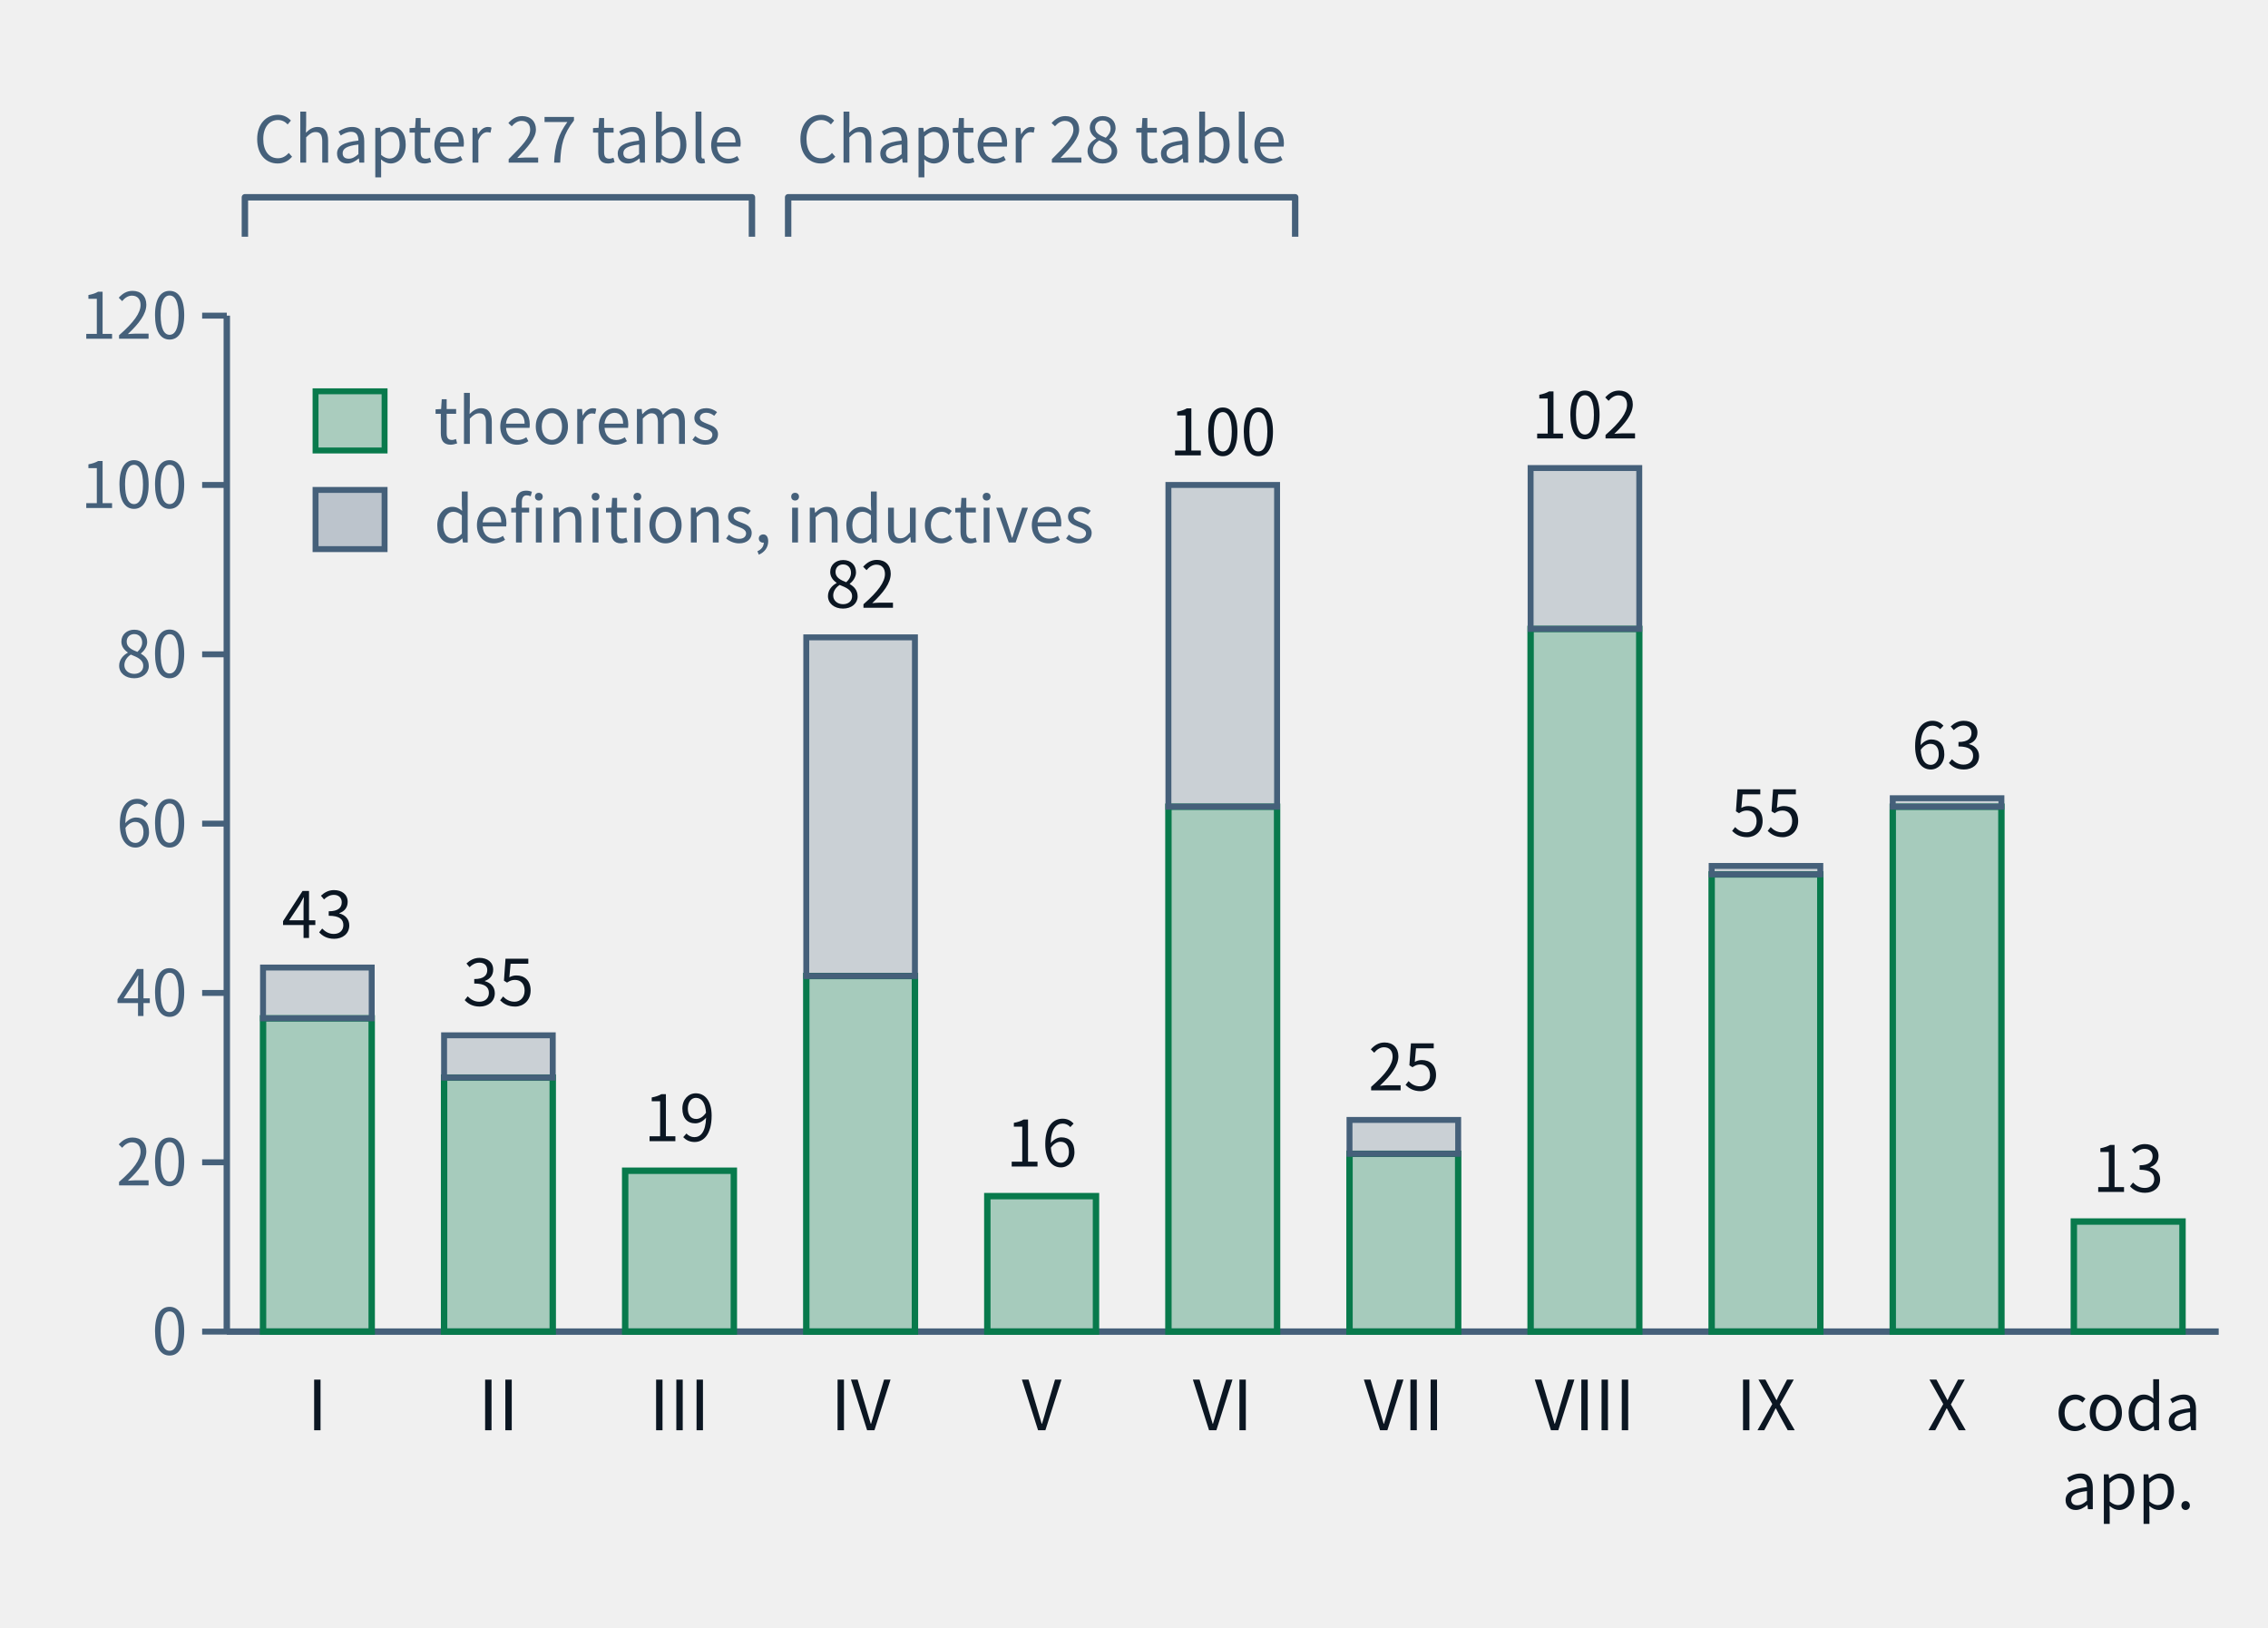
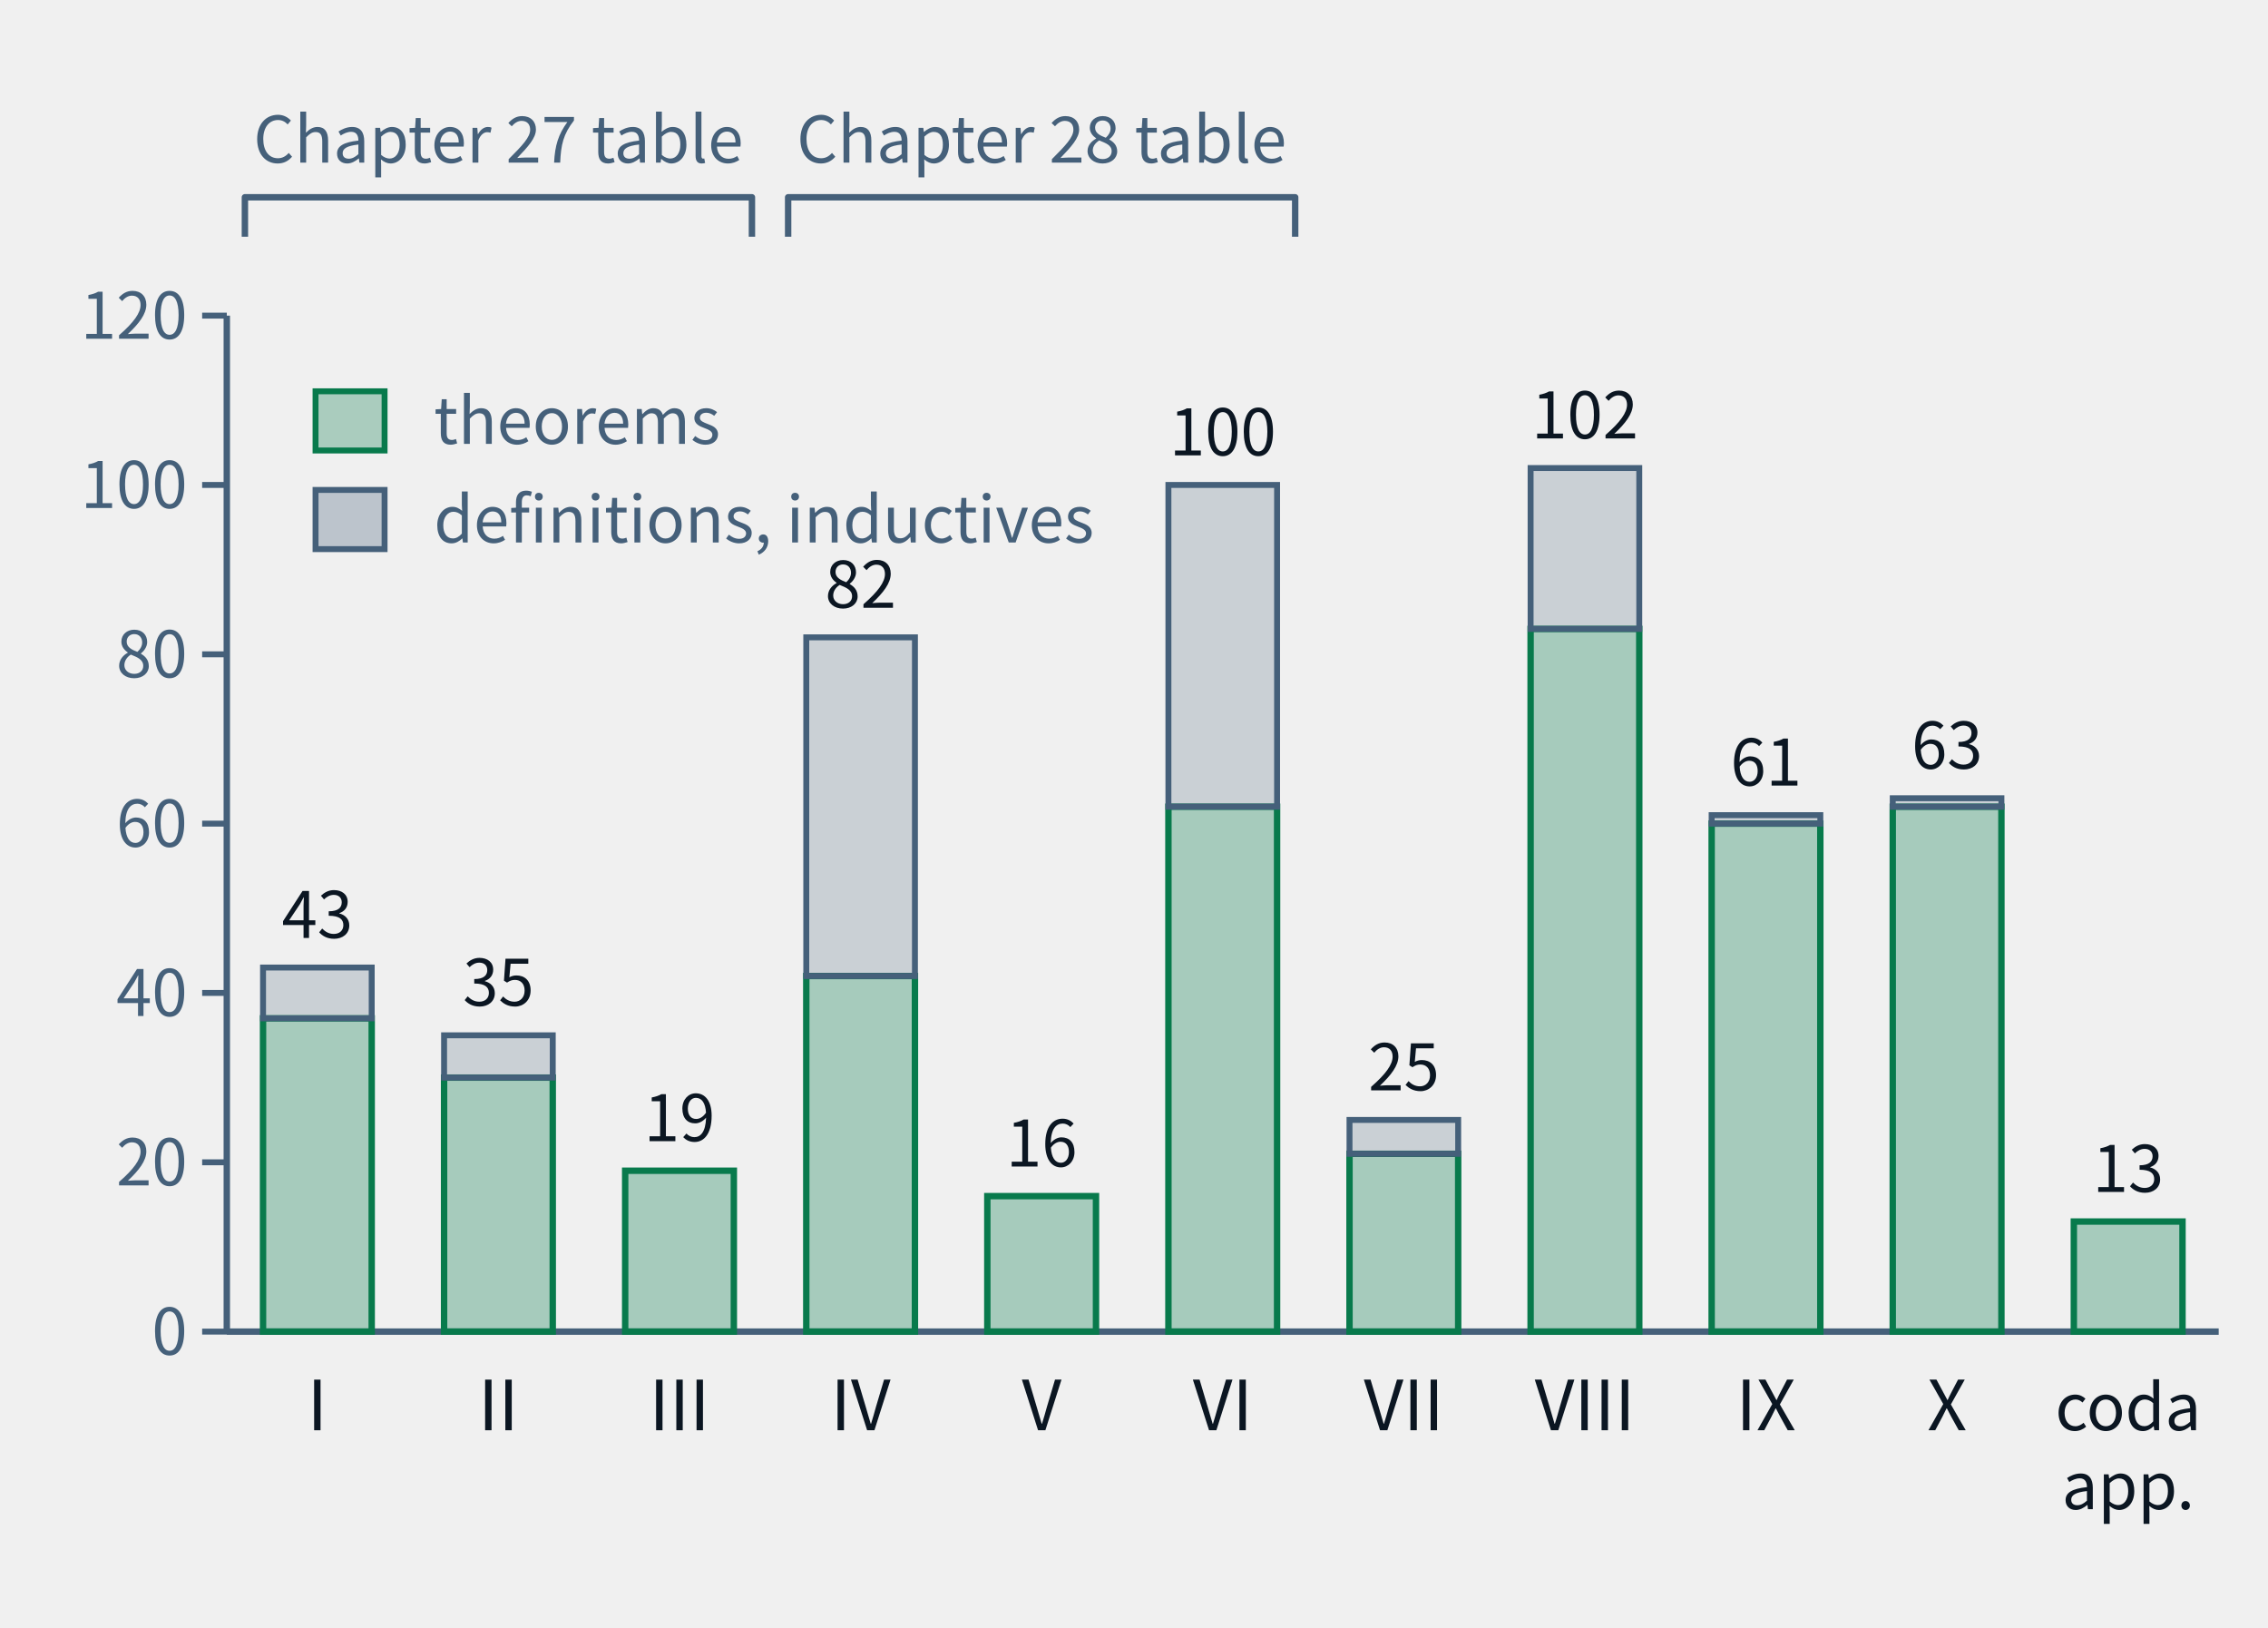
- <svg xmlns="http://www.w3.org/2000/svg" class="tr-fig" data-tr-fig="ch28-declaration-parts" data-lang="en" viewBox="0 0 460 330" width="460" height="330" font-family="'Noto Sans SC', 'Noto Sans CJK SC', 'Source Sans 3', 'PingFang SC', 'Microsoft YaHei', system-ui, sans-serif" role="img" aria-label="A bar chart. Along the bottom are Parts I to X and 'coda and appendices'; each bar is the number of distinct declarations the chapters of that part cite with lean=, green below for declarations of kind theorem in the lock, grey above for definitions and inductive types. I: 37 theorems, 6 other; II: 30 theorems, 5 other; III: 19 theorems, 0 other; IV: 42 theorems, 40 other; V: 16 theorems, 0 other; VI: 62 theorems, 38 other; VII: 21 theorems, 4 other; VIII: 83 theorems, 19 other; IX: 54 theorems, 1 other; X: 62 theorems, 1 other; coda and appendices: 13 theorems, 0 other. Two braces above the bars mark Parts I–III as the Chapter 27 audit table and Parts IV–VI as the Chapter 28 audit table.">
+ <svg xmlns="http://www.w3.org/2000/svg" class="tr-fig" data-tr-fig="ch28-declaration-parts" data-lang="en" viewBox="0 0 460 330" width="460" height="330" font-family="'Noto Sans SC', 'Noto Sans CJK SC', 'Source Sans 3', 'PingFang SC', 'Microsoft YaHei', system-ui, sans-serif" role="img" aria-label="A bar chart. Along the bottom are Parts I to X and 'coda and appendices'; each bar is the number of distinct declarations the chapters of that part cite with lean=, green below for declarations of kind theorem in the lock, grey above for definitions and inductive types. I: 37 theorems, 6 other; II: 30 theorems, 5 other; III: 19 theorems, 0 other; IV: 42 theorems, 40 other; V: 16 theorems, 0 other; VI: 62 theorems, 38 other; VII: 21 theorems, 4 other; VIII: 83 theorems, 19 other; IX: 60 theorems, 1 other; X: 62 theorems, 1 other; coda and appendices: 13 theorems, 0 other. Two braces above the bars mark Parts I–III as the Chapter 27 audit table and Parts IV–VI as the Chapter 28 audit table.">
  <style>.ts-ink{stroke:#0b1622}.tf-ink{fill:#0b1622}.ts-dim{stroke:#45607a}.tf-dim{fill:#45607a}.ts-faint{stroke:#9db3c4}.tf-faint{fill:#9db3c4}.ts-edge{stroke:#b9d0dd}.tf-edge{fill:#b9d0dd}.ts-hot{stroke:#5f9bb5}.tf-hot{fill:#5f9bb5}.ts-bg{stroke:#ffffff}.tf-bg{fill:#ffffff}.ts-panel{stroke:#eef5f9}.tf-panel{fill:#eef5f9}.ts-sheet{stroke:#f7fbfd}.tf-sheet{fill:#f7fbfd}.ts-cyan{stroke:#007c8a}.tf-cyan{fill:#007c8a}.ts-magenta{stroke:#b0128f}.tf-magenta{fill:#b0128f}.ts-amber{stroke:#946200}.tf-amber{fill:#946200}.ts-violet{stroke:#5a45c8}.tf-violet{fill:#5a45c8}.ts-ok{stroke:#087a4c}.tf-ok{fill:#087a4c}.ts-warn{stroke:#c21f3a}.tf-warn{fill:#c21f3a}.ts-blue{stroke:#1d5fd0}.tf-blue{fill:#1d5fd0}.ts-orange{stroke:#b85410}.tf-orange{fill:#b85410}.ts-sigma{stroke:#28405a}.tf-sigma{fill:#28405a}@media (prefers-color-scheme:dark){.ts-ink{stroke:#d4efff}.tf-ink{fill:#d4efff}.ts-dim{stroke:#6f8ea5}.tf-dim{fill:#6f8ea5}.ts-faint{stroke:#34506a}.tf-faint{fill:#34506a}.ts-edge{stroke:#143049}.tf-edge{fill:#143049}.ts-hot{stroke:#1f5d7c}.tf-hot{fill:#1f5d7c}.ts-bg{stroke:#03060c}.tf-bg{fill:#03060c}.ts-panel{stroke:#07101b}.tf-panel{fill:#07101b}.ts-sheet{stroke:#050c16}.tf-sheet{fill:#050c16}.ts-cyan{stroke:#19f0ff}.tf-cyan{fill:#19f0ff}.ts-magenta{stroke:#ff2fd0}.tf-magenta{fill:#ff2fd0}.ts-amber{stroke:#ffc83d}.tf-amber{fill:#ffc83d}.ts-violet{stroke:#9d8cff}.tf-violet{fill:#9d8cff}.ts-ok{stroke:#46ffb2}.tf-ok{fill:#46ffb2}.ts-warn{stroke:#ff5064}.tf-warn{fill:#ff5064}.ts-blue{stroke:#2a7bff}.tf-blue{fill:#2a7bff}.ts-orange{stroke:#ff8a3c}.tf-orange{fill:#ff8a3c}.ts-sigma{stroke:#cfe3ff}.tf-sigma{fill:#cfe3ff}}</style>
  <line x1="46" y1="64" x2="46" y2="270" class="ts-dim" stroke-width="1.3" fill="none" />
  <line x1="41" y1="270" x2="46" y2="270" class="ts-dim" stroke-width="1.2" fill="none" />
  <text class="tf-dim" x="38" y="274.68" font-size="13" text-anchor="end">0</text>
  <line x1="41" y1="235.67" x2="46" y2="235.67" class="ts-dim" stroke-width="1.2" fill="none" />
  <text class="tf-dim" x="38" y="240.35" font-size="13" text-anchor="end">20</text>
  <line x1="41" y1="201.33" x2="46" y2="201.33" class="ts-dim" stroke-width="1.2" fill="none" />
  <text class="tf-dim" x="38" y="206.01" font-size="13" text-anchor="end">40</text>
  <line x1="41" y1="167" x2="46" y2="167" class="ts-dim" stroke-width="1.2" fill="none" />
  <text class="tf-dim" x="38" y="171.68" font-size="13" text-anchor="end">60</text>
  <line x1="41" y1="132.67" x2="46" y2="132.67" class="ts-dim" stroke-width="1.2" fill="none" />
  <text class="tf-dim" x="38" y="137.35" font-size="13" text-anchor="end">80</text>
  <line x1="41" y1="98.33" x2="46" y2="98.33" class="ts-dim" stroke-width="1.2" fill="none" />
  <text class="tf-dim" x="38" y="103.01" font-size="13" text-anchor="end">100</text>
  <line x1="41" y1="64" x2="46" y2="64" class="ts-dim" stroke-width="1.2" fill="none" />
  <text class="tf-dim" x="38" y="68.68" font-size="13" text-anchor="end">120</text>
  <line x1="46" y1="270" x2="450" y2="270" class="ts-dim" stroke-width="1.3" fill="none" />
  <rect x="53.35" y="206.48" width="22.04" height="63.52" class="ts-ok tf-ok" stroke-width="1.3" fill-opacity="0.32" />
  <rect x="53.35" y="196.18" width="22.04" height="10.3" class="ts-dim tf-dim" stroke-width="1.2" fill-opacity="0.22" />
  <text class="tf-ink" x="64.36" y="190.18" font-size="13" text-anchor="middle">43</text>
  <text class="tf-ink" x="64.36" y="290" font-size="14" text-anchor="middle">I</text>
  <rect x="90.07" y="218.5" width="22.04" height="51.5" class="ts-ok tf-ok" stroke-width="1.3" fill-opacity="0.32" />
  <rect x="90.07" y="209.92" width="22.04" height="8.58" class="ts-dim tf-dim" stroke-width="1.2" fill-opacity="0.22" />
  <text class="tf-ink" x="101.09" y="203.92" font-size="13" text-anchor="middle">35</text>
  <text class="tf-ink" x="101.09" y="290" font-size="14" text-anchor="middle">II</text>
  <rect x="126.8" y="237.38" width="22.04" height="32.62" class="ts-ok tf-ok" stroke-width="1.3" fill-opacity="0.32" />
  <text class="tf-ink" x="137.82" y="231.38" font-size="13" text-anchor="middle">19</text>
  <text class="tf-ink" x="137.82" y="290" font-size="14" text-anchor="middle">III</text>
  <rect x="163.53" y="197.9" width="22.04" height="72.1" class="ts-ok tf-ok" stroke-width="1.3" fill-opacity="0.32" />
  <rect x="163.53" y="129.23" width="22.04" height="68.67" class="ts-dim tf-dim" stroke-width="1.2" fill-opacity="0.22" />
  <text class="tf-ink" x="174.55" y="123.23" font-size="13" text-anchor="middle">82</text>
  <text class="tf-ink" x="174.55" y="290" font-size="14" text-anchor="middle">IV</text>
  <rect x="200.25" y="242.53" width="22.04" height="27.47" class="ts-ok tf-ok" stroke-width="1.3" fill-opacity="0.32" />
  <text class="tf-ink" x="211.27" y="236.53" font-size="13" text-anchor="middle">16</text>
  <text class="tf-ink" x="211.27" y="290" font-size="14" text-anchor="middle">V</text>
  <rect x="236.98" y="163.57" width="22.04" height="106.43" class="ts-ok tf-ok" stroke-width="1.3" fill-opacity="0.32" />
  <rect x="236.98" y="98.33" width="22.04" height="65.23" class="ts-dim tf-dim" stroke-width="1.2" fill-opacity="0.22" />
  <text class="tf-ink" x="248" y="92.33" font-size="13" text-anchor="middle">100</text>
  <text class="tf-ink" x="248" y="290" font-size="14" text-anchor="middle">VI</text>
  <rect x="273.71" y="233.95" width="22.04" height="36.05" class="ts-ok tf-ok" stroke-width="1.3" fill-opacity="0.32" />
  <rect x="273.71" y="227.08" width="22.04" height="6.87" class="ts-dim tf-dim" stroke-width="1.2" fill-opacity="0.22" />
  <text class="tf-ink" x="284.73" y="221.08" font-size="13" text-anchor="middle">25</text>
  <text class="tf-ink" x="284.73" y="290" font-size="14" text-anchor="middle">VII</text>
  <rect x="310.44" y="127.52" width="22.04" height="142.48" class="ts-ok tf-ok" stroke-width="1.3" fill-opacity="0.32" />
  <rect x="310.44" y="94.9" width="22.04" height="32.62" class="ts-dim tf-dim" stroke-width="1.2" fill-opacity="0.22" />
  <text class="tf-ink" x="321.45" y="88.9" font-size="13" text-anchor="middle">102</text>
  <text class="tf-ink" x="321.45" y="290" font-size="14" text-anchor="middle">VIII</text>
-   <rect x="347.16" y="177.3" width="22.04" height="92.7" class="ts-ok tf-ok" stroke-width="1.3" fill-opacity="0.32" />
-   <rect x="347.16" y="175.58" width="22.04" height="1.72" class="ts-dim tf-dim" stroke-width="1.2" fill-opacity="0.22" />
-   <text class="tf-ink" x="358.18" y="169.58" font-size="13" text-anchor="middle">55</text>
+   <rect x="347.16" y="167" width="22.04" height="103" class="ts-ok tf-ok" stroke-width="1.3" fill-opacity="0.32" />
+   <rect x="347.16" y="165.28" width="22.04" height="1.72" class="ts-dim tf-dim" stroke-width="1.2" fill-opacity="0.22" />
+   <text class="tf-ink" x="358.18" y="159.28" font-size="13" text-anchor="middle">61</text>
  <text class="tf-ink" x="358.18" y="290" font-size="14" text-anchor="middle">IX</text>
  <rect x="383.89" y="163.57" width="22.04" height="106.43" class="ts-ok tf-ok" stroke-width="1.3" fill-opacity="0.32" />
  <rect x="383.89" y="161.85" width="22.04" height="1.72" class="ts-dim tf-dim" stroke-width="1.2" fill-opacity="0.22" />
  <text class="tf-ink" x="394.91" y="155.85" font-size="13" text-anchor="middle">63</text>
  <text class="tf-ink" x="394.91" y="290" font-size="14" text-anchor="middle">X</text>
  <rect x="420.62" y="247.68" width="22.04" height="22.32" class="ts-ok tf-ok" stroke-width="1.3" fill-opacity="0.32" />
  <text class="tf-ink" x="431.64" y="241.68" font-size="13" text-anchor="middle">13</text>
  <text class="tf-ink" x="431.64" y="290" font-size="13" text-anchor="middle">coda</text>
  <text class="tf-ink" x="431.64" y="306" font-size="13" text-anchor="middle">app.</text>
  <path d="M49.67 48 L49.67 40 L152.51 40 L152.51 48" class="ts-dim" stroke-width="1.3" stroke-linejoin="round" fill="none" />
  <text class="tf-dim" x="101.09" y="32.98" font-size="13" text-anchor="middle">Chapter 27 table</text>
  <path d="M159.85 48 L159.85 40 L262.69 40 L262.69 48" class="ts-dim" stroke-width="1.3" stroke-linejoin="round" fill="none" />
  <text class="tf-dim" x="211.27" y="32.98" font-size="13" text-anchor="middle">Chapter 28 table</text>
  <rect x="64" y="79.34" width="14" height="12" class="ts-ok tf-ok" stroke-width="1.2" fill-opacity="0.3" />
  <text class="tf-dim" x="88" y="90" font-size="13">theorems</text>
  <rect x="64" y="99.34" width="14" height="12" class="ts-dim tf-dim" stroke-width="1.2" fill-opacity="0.3" />
  <text class="tf-dim" x="88" y="110" font-size="13">definitions, inductives</text>
</svg>
